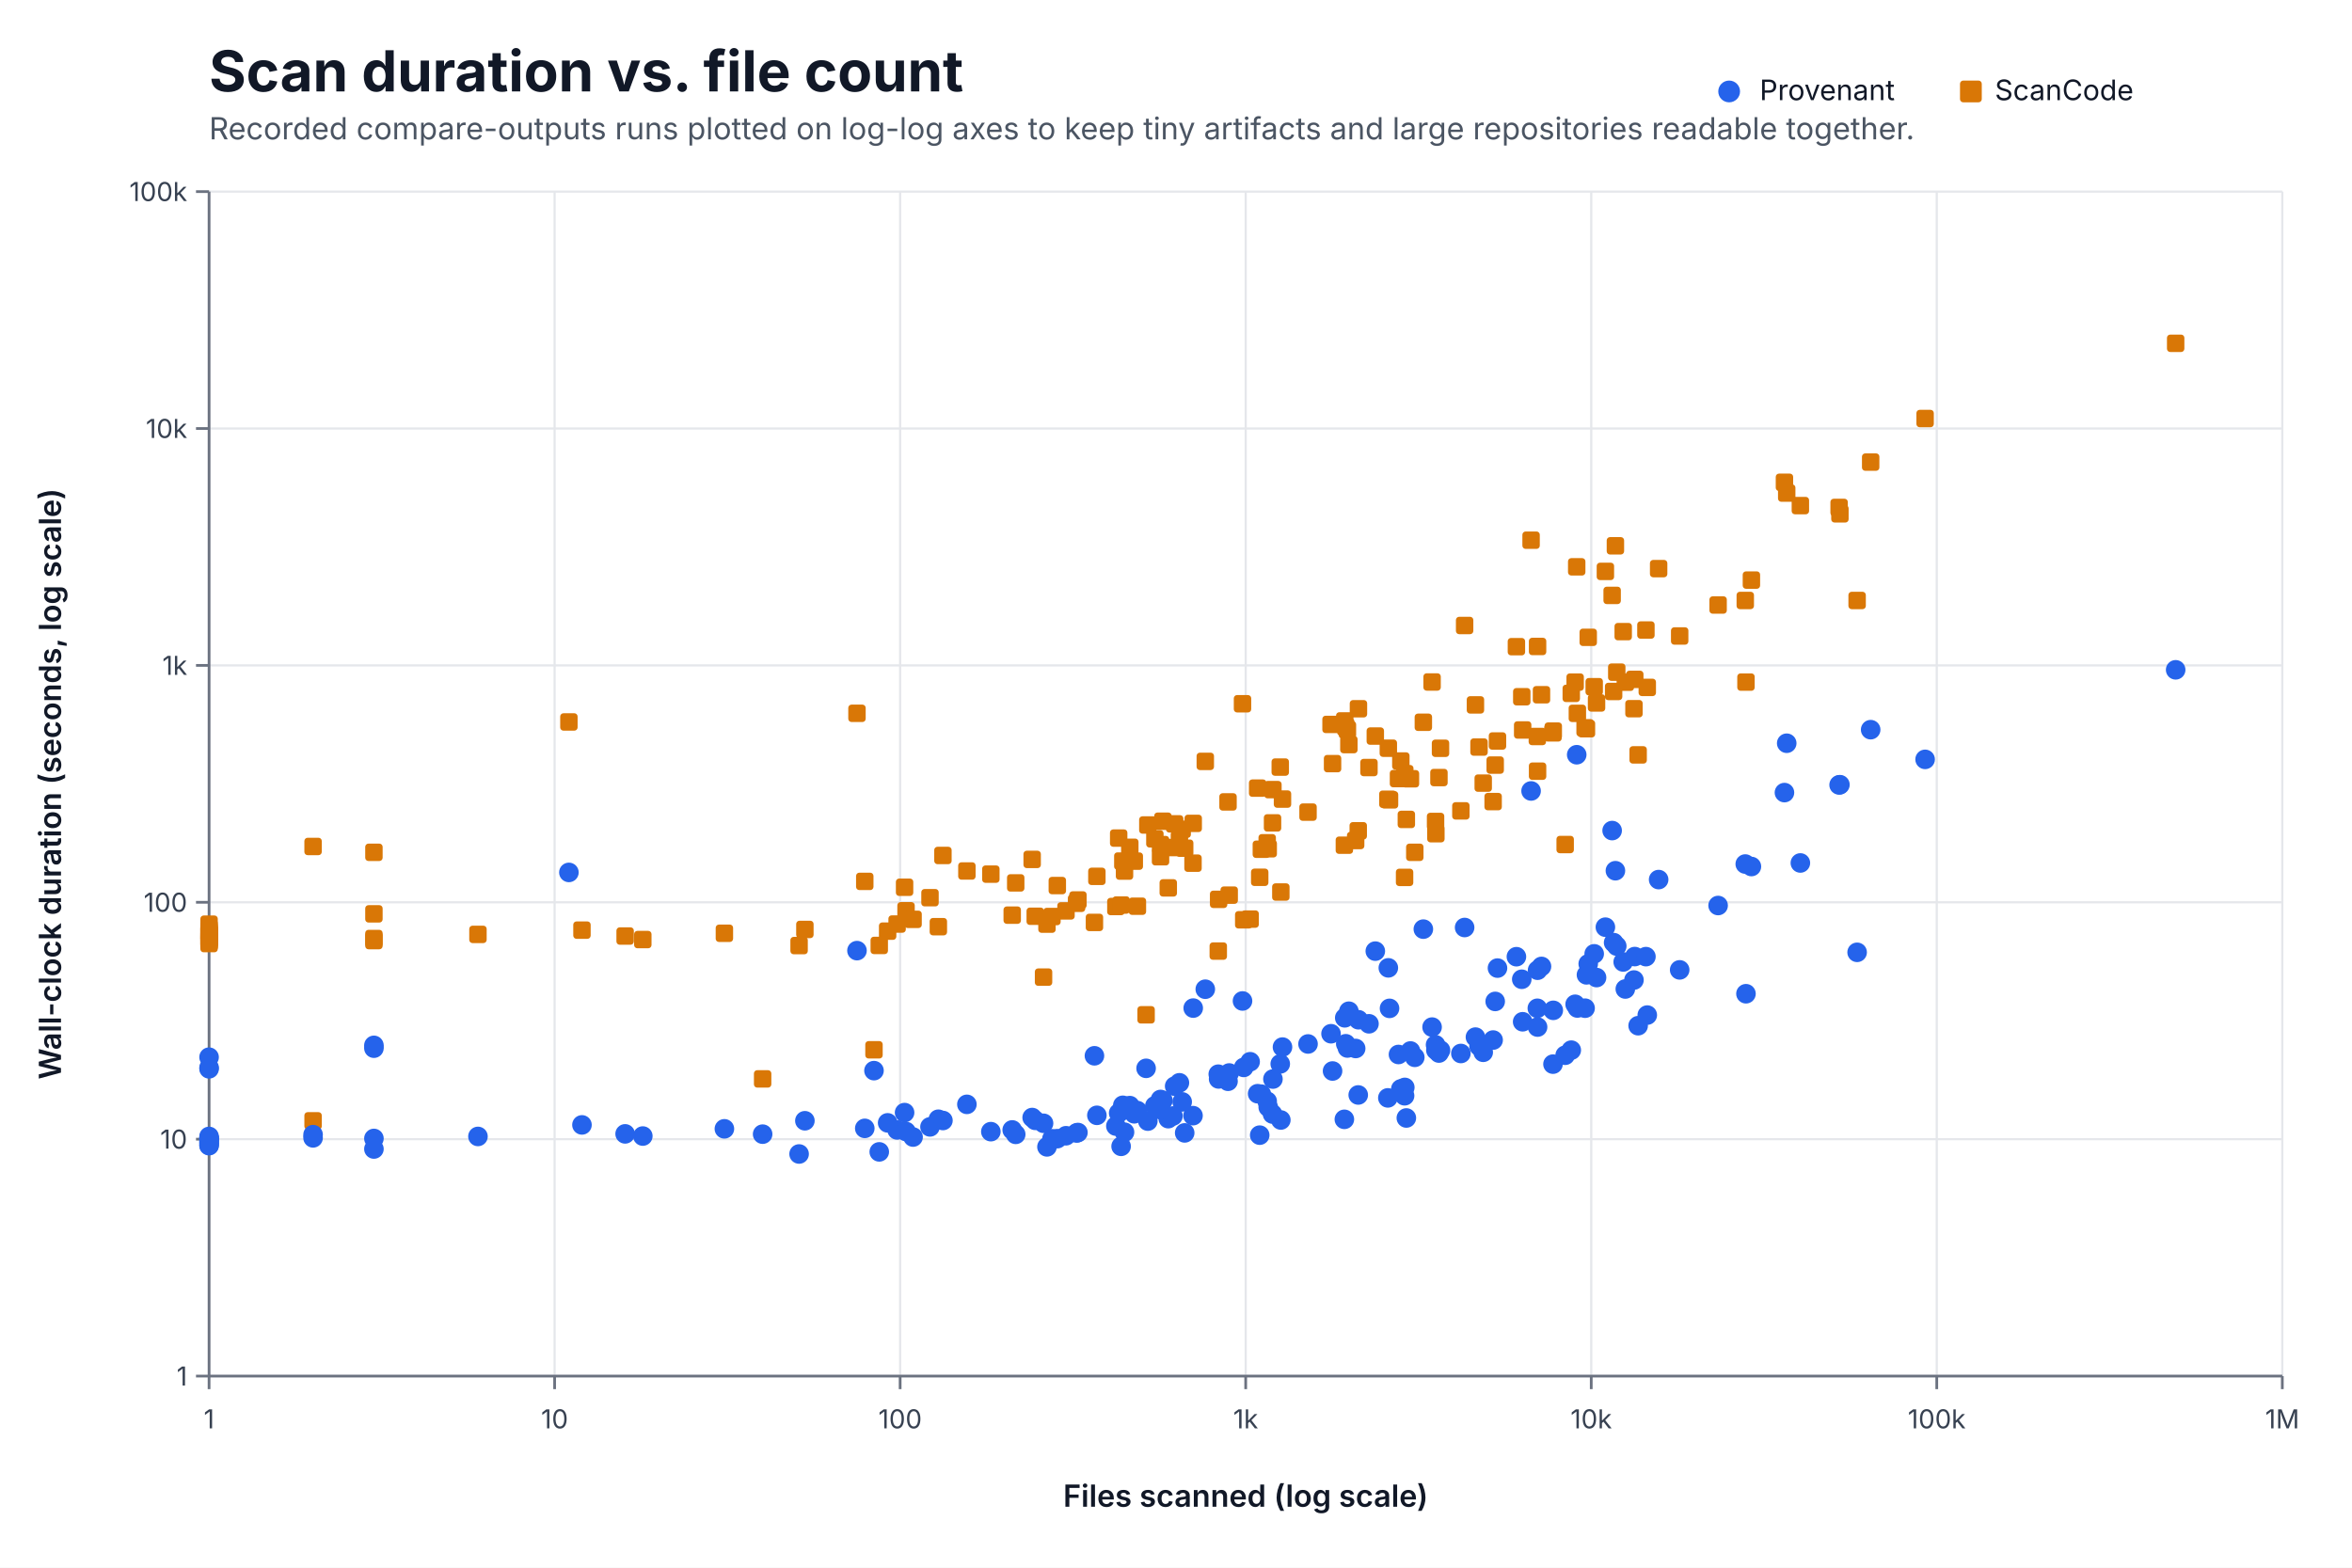
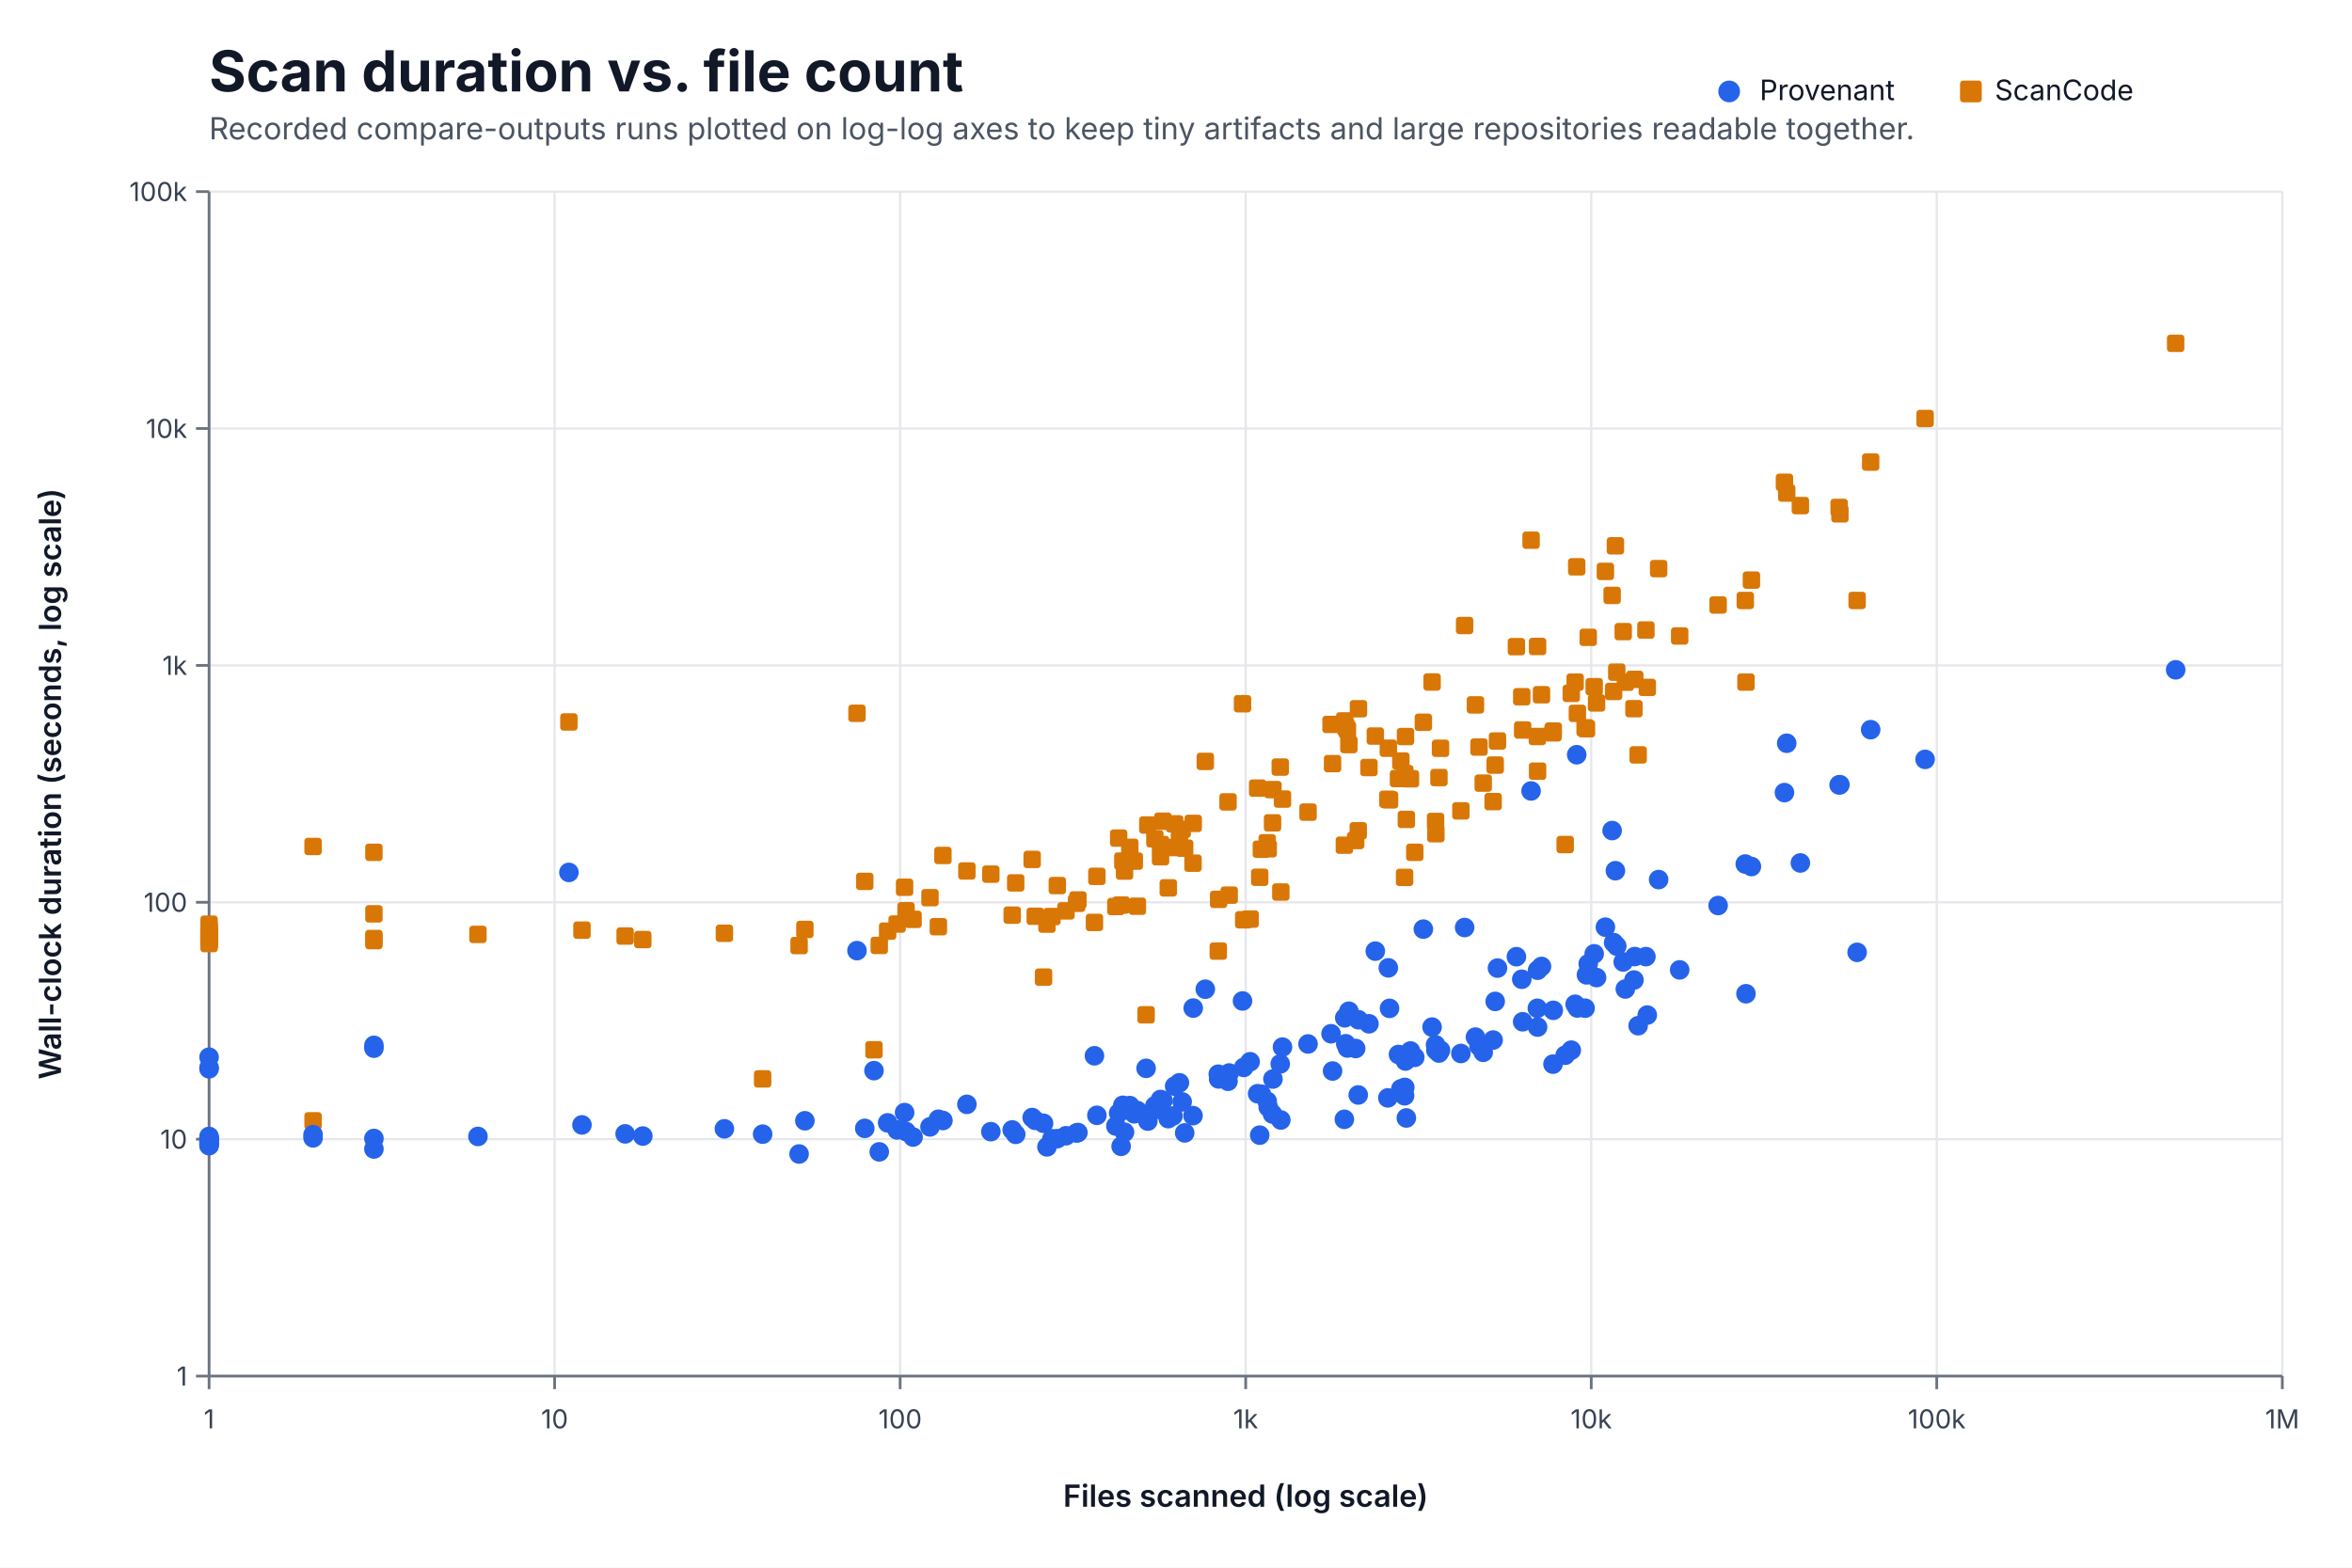
<svg xmlns="http://www.w3.org/2000/svg" width="1080" height="720" viewBox="0 0 1080 720" role="img" aria-labelledby="title desc">
  <style>
    text { font-family: -apple-system, BlinkMacSystemFont, "Segoe UI", sans-serif; fill: #111827; }
    .title { font-size: 26px; font-weight: 700; }
    .subtitle { font-size: 14px; fill: #4b5563; }
    .axis-label { font-size: 14px; font-weight: 600; }
    .tick { font-size: 12px; fill: #374151; }
    .grid { stroke: #e5e7eb; stroke-width: 1; }
    .axis { stroke: #6b7280; stroke-width: 1.25; }
    .legend-label { font-size: 13px; }
  </style>
  <rect x="0" y="0" width="1080" height="720" fill="white" />
  <text class="title" x="96" y="42">Scan duration vs. file count</text>
  <text class="subtitle" x="96" y="64">Recorded compare-outputs runs plotted on log-log axes to keep tiny artifacts and large repositories readable together.</text>
  <line class="grid" x1="96.00" y1="632.00" x2="1048.00" y2="632.00" />
  <line class="grid" x1="96.00" y1="523.20" x2="1048.00" y2="523.20" />
  <line class="grid" x1="96.00" y1="414.40" x2="1048.00" y2="414.40" />
  <line class="grid" x1="96.00" y1="305.60" x2="1048.00" y2="305.60" />
  <line class="grid" x1="96.00" y1="196.80" x2="1048.00" y2="196.80" />
  <line class="grid" x1="96.00" y1="88.00" x2="1048.00" y2="88.00" />
  <line class="grid" x1="96.00" y1="88.00" x2="96.00" y2="632.00" />
  <line class="grid" x1="254.67" y1="88.00" x2="254.67" y2="632.00" />
  <line class="grid" x1="413.33" y1="88.00" x2="413.33" y2="632.00" />
  <line class="grid" x1="572.00" y1="88.00" x2="572.00" y2="632.00" />
  <line class="grid" x1="730.67" y1="88.00" x2="730.67" y2="632.00" />
  <line class="grid" x1="889.33" y1="88.00" x2="889.33" y2="632.00" />
  <line class="grid" x1="1048.00" y1="88.00" x2="1048.00" y2="632.00" />
  <line class="axis" x1="96.00" y1="632.00" x2="1048.00" y2="632.00" />
  <line class="axis" x1="96.00" y1="88.00" x2="96.00" y2="632.00" />
  <line class="axis" x1="96.00" y1="632.00" x2="96.00" y2="638.00" />
  <text class="tick" x="96.00" y="656.00" text-anchor="middle">1</text>
  <line class="axis" x1="254.67" y1="632.00" x2="254.67" y2="638.00" />
  <text class="tick" x="254.67" y="656.00" text-anchor="middle">10</text>
  <line class="axis" x1="413.33" y1="632.00" x2="413.33" y2="638.00" />
  <text class="tick" x="413.33" y="656.00" text-anchor="middle">100</text>
  <line class="axis" x1="572.00" y1="632.00" x2="572.00" y2="638.00" />
  <text class="tick" x="572.00" y="656.00" text-anchor="middle">1k</text>
  <line class="axis" x1="730.67" y1="632.00" x2="730.67" y2="638.00" />
  <text class="tick" x="730.67" y="656.00" text-anchor="middle">10k</text>
  <line class="axis" x1="889.33" y1="632.00" x2="889.33" y2="638.00" />
  <text class="tick" x="889.33" y="656.00" text-anchor="middle">100k</text>
  <line class="axis" x1="1048.00" y1="632.00" x2="1048.00" y2="638.00" />
  <text class="tick" x="1048.00" y="656.00" text-anchor="middle">1M</text>
  <line class="axis" x1="90.00" y1="632.00" x2="96.00" y2="632.00" />
  <text class="tick" x="86.00" y="632.00" text-anchor="end" dominant-baseline="middle">1</text>
  <line class="axis" x1="90.00" y1="523.20" x2="96.00" y2="523.20" />
  <text class="tick" x="86.00" y="523.20" text-anchor="end" dominant-baseline="middle">10</text>
  <line class="axis" x1="90.00" y1="414.40" x2="96.00" y2="414.40" />
  <text class="tick" x="86.00" y="414.40" text-anchor="end" dominant-baseline="middle">100</text>
  <line class="axis" x1="90.00" y1="305.60" x2="96.00" y2="305.60" />
  <text class="tick" x="86.00" y="305.60" text-anchor="end" dominant-baseline="middle">1k</text>
  <line class="axis" x1="90.00" y1="196.80" x2="96.00" y2="196.80" />
  <text class="tick" x="86.00" y="196.80" text-anchor="end" dominant-baseline="middle">10k</text>
  <line class="axis" x1="90.00" y1="88.00" x2="96.00" y2="88.00" />
  <text class="tick" x="86.00" y="88.00" text-anchor="end" dominant-baseline="middle">100k</text>
  <text class="axis-label" x="572.00" y="692.00" text-anchor="middle">Files scanned (log scale)</text>
  <text class="axis-label" x="28" y="360.00" transform="rotate(-90 28 360.00)" text-anchor="middle">Wall-clock duration (seconds, log scale)</text>
  <g aria-label="Legend">
    <circle cx="794" cy="42" r="5" fill="#2563eb" />
    <text class="legend-label" x="808" y="46">Provenant</text>
    <rect x="900" y="37" width="10" height="10" fill="#d97706" rx="1.5" />
    <text class="legend-label" x="916" y="46">ScanCode</text>
  </g>
  <g aria-label="ScanCode points">
    <rect x="92.00" y="420.46" width="8" height="8" fill="#d97706" rx="1.5" />
    <rect x="92.00" y="423.47" width="8" height="8" fill="#d97706" rx="1.5" />
    <rect x="92.00" y="425.26" width="8" height="8" fill="#d97706" rx="1.5" />
    <rect x="92.00" y="424.52" width="8" height="8" fill="#d97706" rx="1.5" />
    <rect x="92.00" y="427.27" width="8" height="8" fill="#d97706" rx="1.5" />
    <rect x="92.00" y="422.38" width="8" height="8" fill="#d97706" rx="1.5" />
    <rect x="92.00" y="429.37" width="8" height="8" fill="#d97706" rx="1.5" />
    <rect x="92.00" y="428.44" width="8" height="8" fill="#d97706" rx="1.5" />
    <rect x="92.00" y="427.25" width="8" height="8" fill="#d97706" rx="1.5" />
    <rect x="92.00" y="424.52" width="8" height="8" fill="#d97706" rx="1.5" />
    <rect x="92.00" y="427.69" width="8" height="8" fill="#d97706" rx="1.5" />
    <rect x="92.00" y="424.87" width="8" height="8" fill="#d97706" rx="1.5" />
    <rect x="92.00" y="428.71" width="8" height="8" fill="#d97706" rx="1.5" />
    <rect x="139.76" y="510.78" width="8" height="8" fill="#d97706" rx="1.5" />
    <rect x="139.76" y="384.76" width="8" height="8" fill="#d97706" rx="1.5" />
    <rect x="167.70" y="427.04" width="8" height="8" fill="#d97706" rx="1.5" />
    <rect x="167.70" y="387.45" width="8" height="8" fill="#d97706" rx="1.5" />
    <rect x="167.70" y="427.99" width="8" height="8" fill="#d97706" rx="1.5" />
    <rect x="167.70" y="415.71" width="8" height="8" fill="#d97706" rx="1.5" />
    <rect x="215.47" y="425.14" width="8" height="8" fill="#d97706" rx="1.5" />
    <rect x="257.23" y="327.58" width="8" height="8" fill="#d97706" rx="1.5" />
    <rect x="263.23" y="423.19" width="8" height="8" fill="#d97706" rx="1.5" />
    <rect x="283.05" y="425.90" width="8" height="8" fill="#d97706" rx="1.5" />
    <rect x="291.17" y="427.52" width="8" height="8" fill="#d97706" rx="1.5" />
    <rect x="328.63" y="424.63" width="8" height="8" fill="#d97706" rx="1.5" />
    <rect x="346.19" y="491.51" width="8" height="8" fill="#d97706" rx="1.5" />
    <rect x="362.93" y="430.28" width="8" height="8" fill="#d97706" rx="1.5" />
    <rect x="365.59" y="422.87" width="8" height="8" fill="#d97706" rx="1.5" />
    <rect x="389.51" y="323.61" width="8" height="8" fill="#d97706" rx="1.5" />
    <rect x="393.09" y="400.80" width="8" height="8" fill="#d97706" rx="1.5" />
    <rect x="397.32" y="478.15" width="8" height="8" fill="#d97706" rx="1.5" />
    <rect x="399.74" y="430.21" width="8" height="8" fill="#d97706" rx="1.5" />
    <rect x="403.59" y="423.65" width="8" height="8" fill="#d97706" rx="1.5" />
    <rect x="407.94" y="420.39" width="8" height="8" fill="#d97706" rx="1.5" />
    <rect x="411.37" y="403.50" width="8" height="8" fill="#d97706" rx="1.5" />
    <rect x="412.04" y="414.30" width="8" height="8" fill="#d97706" rx="1.5" />
    <rect x="415.27" y="418.23" width="8" height="8" fill="#d97706" rx="1.5" />
    <rect x="423.04" y="408.29" width="8" height="8" fill="#d97706" rx="1.5" />
    <rect x="426.88" y="421.60" width="8" height="8" fill="#d97706" rx="1.5" />
    <rect x="428.98" y="388.90" width="8" height="8" fill="#d97706" rx="1.5" />
    <rect x="439.98" y="396.02" width="8" height="8" fill="#d97706" rx="1.5" />
    <rect x="450.98" y="397.47" width="8" height="8" fill="#d97706" rx="1.5" />
    <rect x="460.79" y="416.30" width="8" height="8" fill="#d97706" rx="1.5" />
    <rect x="462.40" y="401.49" width="8" height="8" fill="#d97706" rx="1.5" />
    <rect x="469.95" y="390.71" width="8" height="8" fill="#d97706" rx="1.5" />
    <rect x="471.36" y="416.81" width="8" height="8" fill="#d97706" rx="1.5" />
    <rect x="475.18" y="444.77" width="8" height="8" fill="#d97706" rx="1.5" />
    <rect x="476.75" y="420.44" width="8" height="8" fill="#d97706" rx="1.5" />
    <rect x="479.04" y="416.95" width="8" height="8" fill="#d97706" rx="1.5" />
    <rect x="481.50" y="402.72" width="8" height="8" fill="#d97706" rx="1.5" />
    <rect x="485.49" y="414.35" width="8" height="8" fill="#d97706" rx="1.5" />
    <rect x="490.34" y="410.86" width="8" height="8" fill="#d97706" rx="1.5" />
    <rect x="490.97" y="409.34" width="8" height="8" fill="#d97706" rx="1.5" />
    <rect x="498.55" y="419.64" width="8" height="8" fill="#d97706" rx="1.5" />
    <rect x="499.67" y="398.49" width="8" height="8" fill="#d97706" rx="1.5" />
    <rect x="508.39" y="412.34" width="8" height="8" fill="#d97706" rx="1.5" />
    <rect x="509.68" y="380.92" width="8" height="8" fill="#d97706" rx="1.5" />
    <rect x="510.80" y="411.66" width="8" height="8" fill="#d97706" rx="1.5" />
    <rect x="511.58" y="391.47" width="8" height="8" fill="#d97706" rx="1.5" />
    <rect x="512.36" y="396.07" width="8" height="8" fill="#d97706" rx="1.5" />
    <rect x="514.79" y="385.13" width="8" height="8" fill="#d97706" rx="1.5" />
    <rect x="516.85" y="391.50" width="8" height="8" fill="#d97706" rx="1.5" />
    <rect x="518.28" y="412.20" width="8" height="8" fill="#d97706" rx="1.5" />
    <rect x="522.27" y="462.08" width="8" height="8" fill="#d97706" rx="1.5" />
    <rect x="523.07" y="374.90" width="8" height="8" fill="#d97706" rx="1.5" />
    <rect x="526.30" y="381.25" width="8" height="8" fill="#d97706" rx="1.5" />
    <rect x="528.90" y="383.91" width="8" height="8" fill="#d97706" rx="1.5" />
    <rect x="528.90" y="389.48" width="8" height="8" fill="#d97706" rx="1.5" />
    <rect x="529.99" y="373.16" width="8" height="8" fill="#d97706" rx="1.5" />
    <rect x="532.45" y="403.78" width="8" height="8" fill="#d97706" rx="1.5" />
    <rect x="534.61" y="385.27" width="8" height="8" fill="#d97706" rx="1.5" />
    <rect x="535.39" y="374.38" width="8" height="8" fill="#d97706" rx="1.5" />
    <rect x="537.57" y="381.59" width="8" height="8" fill="#d97706" rx="1.5" />
    <rect x="538.84" y="376.84" width="8" height="8" fill="#d97706" rx="1.5" />
    <rect x="539.99" y="385.56" width="8" height="8" fill="#d97706" rx="1.5" />
    <rect x="543.81" y="392.44" width="8" height="8" fill="#d97706" rx="1.5" />
    <rect x="543.91" y="374.16" width="8" height="8" fill="#d97706" rx="1.5" />
    <rect x="549.45" y="345.68" width="8" height="8" fill="#d97706" rx="1.5" />
    <rect x="555.41" y="432.81" width="8" height="8" fill="#d97706" rx="1.5" />
    <rect x="555.57" y="409.04" width="8" height="8" fill="#d97706" rx="1.5" />
    <rect x="559.89" y="364.30" width="8" height="8" fill="#d97706" rx="1.5" />
    <rect x="560.43" y="407.11" width="8" height="8" fill="#d97706" rx="1.5" />
    <rect x="566.54" y="319.22" width="8" height="8" fill="#d97706" rx="1.5" />
    <rect x="567.10" y="418.44" width="8" height="8" fill="#d97706" rx="1.5" />
    <rect x="570.04" y="418.11" width="8" height="8" fill="#d97706" rx="1.5" />
    <rect x="573.49" y="357.97" width="8" height="8" fill="#d97706" rx="1.5" />
    <rect x="574.44" y="398.92" width="8" height="8" fill="#d97706" rx="1.5" />
    <rect x="575.19" y="386.04" width="8" height="8" fill="#d97706" rx="1.5" />
    <rect x="577.87" y="383.06" width="8" height="8" fill="#d97706" rx="1.5" />
    <rect x="578.35" y="385.81" width="8" height="8" fill="#d97706" rx="1.5" />
    <rect x="580.33" y="373.93" width="8" height="8" fill="#d97706" rx="1.5" />
    <rect x="580.51" y="358.66" width="8" height="8" fill="#d97706" rx="1.5" />
    <rect x="583.87" y="348.30" width="8" height="8" fill="#d97706" rx="1.5" />
    <rect x="584.14" y="405.69" width="8" height="8" fill="#d97706" rx="1.5" />
    <rect x="584.90" y="363.00" width="8" height="8" fill="#d97706" rx="1.5" />
    <rect x="596.63" y="368.99" width="8" height="8" fill="#d97706" rx="1.5" />
    <rect x="607.19" y="328.71" width="8" height="8" fill="#d97706" rx="1.5" />
    <rect x="607.89" y="346.71" width="8" height="8" fill="#d97706" rx="1.5" />
    <rect x="613.31" y="384.18" width="8" height="8" fill="#d97706" rx="1.5" />
    <rect x="613.49" y="327.10" width="8" height="8" fill="#d97706" rx="1.5" />
    <rect x="613.95" y="329.87" width="8" height="8" fill="#d97706" rx="1.5" />
    <rect x="614.72" y="331.19" width="8" height="8" fill="#d97706" rx="1.5" />
    <rect x="615.38" y="337.97" width="8" height="8" fill="#d97706" rx="1.5" />
    <rect x="618.50" y="382.03" width="8" height="8" fill="#d97706" rx="1.5" />
    <rect x="619.68" y="377.56" width="8" height="8" fill="#d97706" rx="1.5" />
    <rect x="619.78" y="321.51" width="8" height="8" fill="#d97706" rx="1.5" />
    <rect x="624.61" y="348.51" width="8" height="8" fill="#d97706" rx="1.5" />
    <rect x="627.52" y="334.06" width="8" height="8" fill="#d97706" rx="1.5" />
    <rect x="633.28" y="363.07" width="8" height="8" fill="#d97706" rx="1.5" />
    <rect x="633.50" y="339.64" width="8" height="8" fill="#d97706" rx="1.5" />
    <rect x="634.05" y="363.36" width="8" height="8" fill="#d97706" rx="1.5" />
    <rect x="638.16" y="353.58" width="8" height="8" fill="#d97706" rx="1.5" />
    <rect x="639.24" y="345.52" width="8" height="8" fill="#d97706" rx="1.5" />
    <rect x="640.96" y="398.96" width="8" height="8" fill="#d97706" rx="1.5" />
    <rect x="641.06" y="351.33" width="8" height="8" fill="#d97706" rx="1.5" />
+     <rect x="641.37" y="334.28" width="8" height="8" fill="#d97706" rx="1.5" />
    <rect x="641.77" y="372.34" width="8" height="8" fill="#d97706" rx="1.5" />
    <rect x="643.66" y="353.67" width="8" height="8" fill="#d97706" rx="1.5" />
    <rect x="645.65" y="387.44" width="8" height="8" fill="#d97706" rx="1.5" />
    <rect x="649.58" y="327.73" width="8" height="8" fill="#d97706" rx="1.5" />
    <rect x="653.59" y="309.22" width="8" height="8" fill="#d97706" rx="1.5" />
    <rect x="655.19" y="373.28" width="8" height="8" fill="#d97706" rx="1.5" />
    <rect x="655.34" y="378.89" width="8" height="8" fill="#d97706" rx="1.5" />
    <rect x="656.74" y="353.11" width="8" height="8" fill="#d97706" rx="1.5" />
    <rect x="657.46" y="339.67" width="8" height="8" fill="#d97706" rx="1.5" />
    <rect x="666.81" y="368.42" width="8" height="8" fill="#d97706" rx="1.5" />
    <rect x="668.53" y="283.27" width="8" height="8" fill="#d97706" rx="1.5" />
    <rect x="673.50" y="319.74" width="8" height="8" fill="#d97706" rx="1.5" />
    <rect x="675.14" y="339.11" width="8" height="8" fill="#d97706" rx="1.5" />
    <rect x="677.07" y="355.67" width="8" height="8" fill="#d97706" rx="1.5" />
    <rect x="681.62" y="364.16" width="8" height="8" fill="#d97706" rx="1.5" />
    <rect x="682.57" y="347.38" width="8" height="8" fill="#d97706" rx="1.5" />
    <rect x="683.62" y="336.32" width="8" height="8" fill="#d97706" rx="1.5" />
    <rect x="692.31" y="293.00" width="8" height="8" fill="#d97706" rx="1.5" />
    <rect x="694.77" y="315.99" width="8" height="8" fill="#d97706" rx="1.5" />
    <rect x="695.18" y="331.26" width="8" height="8" fill="#d97706" rx="1.5" />
    <rect x="699.05" y="244.10" width="8" height="8" fill="#d97706" rx="1.5" />
    <rect x="701.92" y="334.25" width="8" height="8" fill="#d97706" rx="1.5" />
    <rect x="702.03" y="350.18" width="8" height="8" fill="#d97706" rx="1.5" />
    <rect x="702.03" y="292.91" width="8" height="8" fill="#d97706" rx="1.5" />
    <rect x="703.83" y="315.08" width="8" height="8" fill="#d97706" rx="1.5" />
    <rect x="709.11" y="332.59" width="8" height="8" fill="#d97706" rx="1.5" />
    <rect x="709.24" y="331.79" width="8" height="8" fill="#d97706" rx="1.5" />
    <rect x="714.70" y="383.87" width="8" height="8" fill="#d97706" rx="1.5" />
    <rect x="717.50" y="314.45" width="8" height="8" fill="#d97706" rx="1.5" />
    <rect x="719.28" y="309.28" width="8" height="8" fill="#d97706" rx="1.5" />
    <rect x="720.00" y="256.33" width="8" height="8" fill="#d97706" rx="1.5" />
    <rect x="720.30" y="323.62" width="8" height="8" fill="#d97706" rx="1.5" />
    <rect x="723.85" y="330.25" width="8" height="8" fill="#d97706" rx="1.5" />
    <rect x="724.48" y="330.69" width="8" height="8" fill="#d97706" rx="1.5" />
    <rect x="725.29" y="288.71" width="8" height="8" fill="#d97706" rx="1.5" />
    <rect x="728.03" y="311.39" width="8" height="8" fill="#d97706" rx="1.5" />
    <rect x="729.11" y="318.85" width="8" height="8" fill="#d97706" rx="1.5" />
    <rect x="733.17" y="258.43" width="8" height="8" fill="#d97706" rx="1.5" />
    <rect x="736.27" y="269.45" width="8" height="8" fill="#d97706" rx="1.5" />
    <rect x="736.95" y="313.57" width="8" height="8" fill="#d97706" rx="1.5" />
    <rect x="737.77" y="246.68" width="8" height="8" fill="#d97706" rx="1.5" />
    <rect x="738.39" y="304.71" width="8" height="8" fill="#d97706" rx="1.5" />
    <rect x="741.35" y="286.09" width="8" height="8" fill="#d97706" rx="1.5" />
    <rect x="742.32" y="309.33" width="8" height="8" fill="#d97706" rx="1.5" />
    <rect x="746.29" y="321.48" width="8" height="8" fill="#d97706" rx="1.5" />
    <rect x="746.66" y="308.03" width="8" height="8" fill="#d97706" rx="1.5" />
    <rect x="748.21" y="342.70" width="8" height="8" fill="#d97706" rx="1.5" />
    <rect x="751.78" y="285.35" width="8" height="8" fill="#d97706" rx="1.5" />
    <rect x="752.40" y="311.70" width="8" height="8" fill="#d97706" rx="1.5" />
    <rect x="757.62" y="257.15" width="8" height="8" fill="#d97706" rx="1.5" />
    <rect x="767.28" y="288.09" width="8" height="8" fill="#d97706" rx="1.5" />
    <rect x="784.93" y="273.87" width="8" height="8" fill="#d97706" rx="1.5" />
    <rect x="797.40" y="271.78" width="8" height="8" fill="#d97706" rx="1.5" />
    <rect x="797.72" y="309.27" width="8" height="8" fill="#d97706" rx="1.5" />
    <rect x="800.22" y="262.42" width="8" height="8" fill="#d97706" rx="1.5" />
    <rect x="815.39" y="217.51" width="8" height="8" fill="#d97706" rx="1.5" />
    <rect x="816.43" y="222.46" width="8" height="8" fill="#d97706" rx="1.5" />
    <rect x="822.70" y="228.21" width="8" height="8" fill="#d97706" rx="1.5" />
    <rect x="840.49" y="229.06" width="8" height="8" fill="#d97706" rx="1.5" />
    <rect x="840.86" y="231.99" width="8" height="8" fill="#d97706" rx="1.5" />
    <rect x="848.76" y="271.78" width="8" height="8" fill="#d97706" rx="1.5" />
    <rect x="854.98" y="208.23" width="8" height="8" fill="#d97706" rx="1.5" />
    <rect x="879.98" y="188.22" width="8" height="8" fill="#d97706" rx="1.5" />
    <rect x="995.03" y="153.67" width="8" height="8" fill="#d97706" rx="1.5" />
  </g>
  <g aria-label="Provenant points">
    <circle cx="96.00" cy="522.92" r="4.5" fill="#2563eb" />
    <circle cx="96.00" cy="522.78" r="4.5" fill="#2563eb" />
    <circle cx="96.00" cy="522.68" r="4.5" fill="#2563eb" />
    <circle cx="96.00" cy="521.94" r="4.5" fill="#2563eb" />
    <circle cx="96.00" cy="524.83" r="4.5" fill="#2563eb" />
    <circle cx="96.00" cy="490.35" r="4.5" fill="#2563eb" />
    <circle cx="96.00" cy="485.54" r="4.5" fill="#2563eb" />
    <circle cx="96.00" cy="526.17" r="4.5" fill="#2563eb" />
    <circle cx="96.00" cy="524.11" r="4.5" fill="#2563eb" />
    <circle cx="96.00" cy="525.13" r="4.5" fill="#2563eb" />
    <circle cx="96.00" cy="523.72" r="4.5" fill="#2563eb" />
    <circle cx="96.00" cy="490.88" r="4.5" fill="#2563eb" />
    <circle cx="96.00" cy="525.97" r="4.5" fill="#2563eb" />
    <circle cx="143.76" cy="521.12" r="4.5" fill="#2563eb" />
    <circle cx="143.76" cy="522.59" r="4.5" fill="#2563eb" />
    <circle cx="171.70" cy="522.87" r="4.5" fill="#2563eb" />
    <circle cx="171.70" cy="527.71" r="4.5" fill="#2563eb" />
    <circle cx="171.70" cy="480.11" r="4.5" fill="#2563eb" />
    <circle cx="171.70" cy="481.40" r="4.5" fill="#2563eb" />
    <circle cx="219.47" cy="521.94" r="4.5" fill="#2563eb" />
    <circle cx="261.23" cy="400.68" r="4.5" fill="#2563eb" />
    <circle cx="267.23" cy="516.64" r="4.5" fill="#2563eb" />
    <circle cx="287.05" cy="520.76" r="4.5" fill="#2563eb" />
    <circle cx="295.17" cy="521.76" r="4.5" fill="#2563eb" />
    <circle cx="332.63" cy="518.44" r="4.5" fill="#2563eb" />
    <circle cx="350.19" cy="520.89" r="4.5" fill="#2563eb" />
    <circle cx="366.93" cy="530.00" r="4.5" fill="#2563eb" />
    <circle cx="369.59" cy="514.74" r="4.5" fill="#2563eb" />
    <circle cx="393.51" cy="436.60" r="4.5" fill="#2563eb" />
    <circle cx="397.09" cy="518.23" r="4.5" fill="#2563eb" />
    <circle cx="401.32" cy="491.72" r="4.5" fill="#2563eb" />
    <circle cx="403.74" cy="529.03" r="4.5" fill="#2563eb" />
    <circle cx="407.59" cy="515.70" r="4.5" fill="#2563eb" />
    <circle cx="411.94" cy="518.95" r="4.5" fill="#2563eb" />
    <circle cx="415.37" cy="510.99" r="4.5" fill="#2563eb" />
    <circle cx="416.04" cy="519.69" r="4.5" fill="#2563eb" />
    <circle cx="419.27" cy="522.22" r="4.5" fill="#2563eb" />
    <circle cx="427.04" cy="517.55" r="4.5" fill="#2563eb" />
    <circle cx="430.88" cy="514.04" r="4.5" fill="#2563eb" />
    <circle cx="432.98" cy="514.62" r="4.5" fill="#2563eb" />
    <circle cx="443.98" cy="507.20" r="4.5" fill="#2563eb" />
    <circle cx="454.98" cy="519.74" r="4.5" fill="#2563eb" />
    <circle cx="464.79" cy="518.95" r="4.5" fill="#2563eb" />
    <circle cx="466.40" cy="520.98" r="4.5" fill="#2563eb" />
    <circle cx="473.95" cy="513.26" r="4.5" fill="#2563eb" />
    <circle cx="475.36" cy="514.55" r="4.5" fill="#2563eb" />
    <circle cx="479.18" cy="515.90" r="4.5" fill="#2563eb" />
    <circle cx="480.75" cy="526.73" r="4.5" fill="#2563eb" />
    <circle cx="483.04" cy="523.01" r="4.5" fill="#2563eb" />
    <circle cx="485.50" cy="522.96" r="4.5" fill="#2563eb" />
    <circle cx="489.49" cy="521.62" r="4.5" fill="#2563eb" />
    <circle cx="494.34" cy="520.36" r="4.5" fill="#2563eb" />
    <circle cx="494.97" cy="520.14" r="4.5" fill="#2563eb" />
    <circle cx="502.55" cy="484.90" r="4.5" fill="#2563eb" />
    <circle cx="503.67" cy="512.24" r="4.5" fill="#2563eb" />
    <circle cx="512.39" cy="517.17" r="4.5" fill="#2563eb" />
    <circle cx="513.68" cy="511.20" r="4.5" fill="#2563eb" />
    <circle cx="514.80" cy="526.48" r="4.5" fill="#2563eb" />
    <circle cx="515.58" cy="507.64" r="4.5" fill="#2563eb" />
    <circle cx="516.36" cy="520.00" r="4.5" fill="#2563eb" />
    <circle cx="518.79" cy="507.78" r="4.5" fill="#2563eb" />
    <circle cx="520.85" cy="511.54" r="4.5" fill="#2563eb" />
    <circle cx="522.28" cy="510.08" r="4.5" fill="#2563eb" />
    <circle cx="526.27" cy="490.66" r="4.5" fill="#2563eb" />
    <circle cx="527.07" cy="514.90" r="4.5" fill="#2563eb" />
    <circle cx="530.30" cy="507.88" r="4.5" fill="#2563eb" />
    <circle cx="532.90" cy="504.96" r="4.5" fill="#2563eb" />
    <circle cx="532.90" cy="509.65" r="4.5" fill="#2563eb" />
    <circle cx="533.99" cy="505.42" r="4.5" fill="#2563eb" />
    <circle cx="536.45" cy="513.77" r="4.5" fill="#2563eb" />
    <circle cx="538.61" cy="512.54" r="4.5" fill="#2563eb" />
    <circle cx="539.39" cy="498.86" r="4.5" fill="#2563eb" />
    <circle cx="541.57" cy="497.30" r="4.5" fill="#2563eb" />
    <circle cx="542.84" cy="506.07" r="4.5" fill="#2563eb" />
    <circle cx="543.99" cy="520.31" r="4.5" fill="#2563eb" />
    <circle cx="547.81" cy="512.39" r="4.5" fill="#2563eb" />
    <circle cx="547.91" cy="462.99" r="4.5" fill="#2563eb" />
    <circle cx="553.45" cy="454.32" r="4.5" fill="#2563eb" />
    <circle cx="559.41" cy="493.35" r="4.5" fill="#2563eb" />
    <circle cx="559.57" cy="495.53" r="4.5" fill="#2563eb" />
    <circle cx="563.89" cy="496.60" r="4.5" fill="#2563eb" />
    <circle cx="564.43" cy="492.80" r="4.5" fill="#2563eb" />
    <circle cx="570.54" cy="459.72" r="4.5" fill="#2563eb" />
    <circle cx="571.10" cy="490.24" r="4.5" fill="#2563eb" />
    <circle cx="574.04" cy="487.63" r="4.5" fill="#2563eb" />
    <circle cx="577.49" cy="502.31" r="4.5" fill="#2563eb" />
    <circle cx="578.44" cy="521.35" r="4.5" fill="#2563eb" />
    <circle cx="579.19" cy="502.52" r="4.5" fill="#2563eb" />
    <circle cx="581.87" cy="505.77" r="4.5" fill="#2563eb" />
    <circle cx="582.35" cy="508.50" r="4.5" fill="#2563eb" />
    <circle cx="584.33" cy="511.65" r="4.5" fill="#2563eb" />
    <circle cx="584.51" cy="495.58" r="4.5" fill="#2563eb" />
    <circle cx="587.87" cy="488.62" r="4.5" fill="#2563eb" />
    <circle cx="588.14" cy="514.39" r="4.5" fill="#2563eb" />
    <circle cx="588.90" cy="480.90" r="4.5" fill="#2563eb" />
    <circle cx="600.63" cy="479.47" r="4.5" fill="#2563eb" />
    <circle cx="611.19" cy="474.77" r="4.5" fill="#2563eb" />
    <circle cx="611.89" cy="491.89" r="4.5" fill="#2563eb" />
    <circle cx="617.31" cy="514.08" r="4.5" fill="#2563eb" />
    <circle cx="617.49" cy="467.46" r="4.5" fill="#2563eb" />
    <circle cx="617.95" cy="479.38" r="4.5" fill="#2563eb" />
    <circle cx="618.72" cy="481.32" r="4.5" fill="#2563eb" />
    <circle cx="619.38" cy="464.43" r="4.5" fill="#2563eb" />
    <circle cx="622.50" cy="481.54" r="4.5" fill="#2563eb" />
    <circle cx="623.68" cy="502.89" r="4.5" fill="#2563eb" />
    <circle cx="623.78" cy="468.34" r="4.5" fill="#2563eb" />
    <circle cx="628.61" cy="470.20" r="4.5" fill="#2563eb" />
    <circle cx="631.52" cy="436.83" r="4.5" fill="#2563eb" />
    <circle cx="637.28" cy="504.23" r="4.5" fill="#2563eb" />
    <circle cx="637.50" cy="444.51" r="4.5" fill="#2563eb" />
    <circle cx="638.05" cy="463.12" r="4.5" fill="#2563eb" />
    <circle cx="642.16" cy="484.30" r="4.5" fill="#2563eb" />
    <circle cx="643.24" cy="500.11" r="4.5" fill="#2563eb" />
    <circle cx="644.96" cy="503.26" r="4.5" fill="#2563eb" />
    <circle cx="645.06" cy="499.42" r="4.5" fill="#2563eb" />
+     <circle cx="645.37" cy="487.30" r="4.5" fill="#2563eb" />
    <circle cx="645.77" cy="513.46" r="4.5" fill="#2563eb" />
    <circle cx="647.66" cy="482.69" r="4.5" fill="#2563eb" />
    <circle cx="649.65" cy="485.60" r="4.5" fill="#2563eb" />
    <circle cx="653.58" cy="426.73" r="4.5" fill="#2563eb" />
    <circle cx="657.59" cy="471.72" r="4.5" fill="#2563eb" />
    <circle cx="659.19" cy="479.87" r="4.5" fill="#2563eb" />
    <circle cx="659.34" cy="482.33" r="4.5" fill="#2563eb" />
    <circle cx="660.74" cy="483.64" r="4.5" fill="#2563eb" />
    <circle cx="661.46" cy="482.35" r="4.5" fill="#2563eb" />
    <circle cx="670.81" cy="483.84" r="4.5" fill="#2563eb" />
    <circle cx="672.53" cy="425.98" r="4.5" fill="#2563eb" />
    <circle cx="677.50" cy="476.32" r="4.5" fill="#2563eb" />
    <circle cx="679.14" cy="480.47" r="4.5" fill="#2563eb" />
    <circle cx="681.07" cy="483.29" r="4.5" fill="#2563eb" />
    <circle cx="685.62" cy="477.67" r="4.5" fill="#2563eb" />
    <circle cx="686.57" cy="459.93" r="4.5" fill="#2563eb" />
    <circle cx="687.62" cy="444.62" r="4.5" fill="#2563eb" />
    <circle cx="696.31" cy="439.39" r="4.5" fill="#2563eb" />
    <circle cx="698.77" cy="449.75" r="4.5" fill="#2563eb" />
    <circle cx="699.18" cy="469.27" r="4.5" fill="#2563eb" />
    <circle cx="703.05" cy="363.27" r="4.5" fill="#2563eb" />
    <circle cx="705.92" cy="463.08" r="4.5" fill="#2563eb" />
    <circle cx="706.03" cy="471.70" r="4.5" fill="#2563eb" />
    <circle cx="706.03" cy="445.60" r="4.5" fill="#2563eb" />
    <circle cx="707.83" cy="443.86" r="4.5" fill="#2563eb" />
    <circle cx="713.11" cy="488.73" r="4.5" fill="#2563eb" />
    <circle cx="713.24" cy="464.02" r="4.5" fill="#2563eb" />
    <circle cx="718.70" cy="484.65" r="4.5" fill="#2563eb" />
    <circle cx="721.50" cy="482.31" r="4.5" fill="#2563eb" />
    <circle cx="723.28" cy="461.24" r="4.5" fill="#2563eb" />
    <circle cx="724.00" cy="346.63" r="4.5" fill="#2563eb" />
    <circle cx="724.30" cy="462.95" r="4.5" fill="#2563eb" />
    <circle cx="727.85" cy="463.04" r="4.5" fill="#2563eb" />
    <circle cx="728.48" cy="447.72" r="4.5" fill="#2563eb" />
    <circle cx="729.29" cy="442.66" r="4.5" fill="#2563eb" />
    <circle cx="732.03" cy="438.07" r="4.5" fill="#2563eb" />
    <circle cx="733.11" cy="448.97" r="4.5" fill="#2563eb" />
    <circle cx="737.17" cy="425.83" r="4.5" fill="#2563eb" />
    <circle cx="740.27" cy="381.46" r="4.5" fill="#2563eb" />
    <circle cx="740.95" cy="432.92" r="4.5" fill="#2563eb" />
    <circle cx="741.77" cy="399.90" r="4.5" fill="#2563eb" />
    <circle cx="742.39" cy="434.52" r="4.5" fill="#2563eb" />
    <circle cx="745.35" cy="441.80" r="4.5" fill="#2563eb" />
    <circle cx="746.32" cy="454.22" r="4.5" fill="#2563eb" />
    <circle cx="750.29" cy="450.10" r="4.5" fill="#2563eb" />
    <circle cx="750.66" cy="439.33" r="4.5" fill="#2563eb" />
    <circle cx="752.21" cy="471.08" r="4.5" fill="#2563eb" />
    <circle cx="755.78" cy="439.36" r="4.5" fill="#2563eb" />
    <circle cx="756.40" cy="466.20" r="4.5" fill="#2563eb" />
    <circle cx="761.62" cy="403.97" r="4.5" fill="#2563eb" />
    <circle cx="771.28" cy="445.44" r="4.5" fill="#2563eb" />
    <circle cx="788.93" cy="415.88" r="4.5" fill="#2563eb" />
    <circle cx="801.40" cy="396.83" r="4.5" fill="#2563eb" />
    <circle cx="801.72" cy="456.40" r="4.5" fill="#2563eb" />
    <circle cx="804.22" cy="397.97" r="4.5" fill="#2563eb" />
    <circle cx="819.39" cy="364.02" r="4.5" fill="#2563eb" />
    <circle cx="820.43" cy="341.35" r="4.5" fill="#2563eb" />
    <circle cx="826.70" cy="396.34" r="4.5" fill="#2563eb" />
    <circle cx="844.49" cy="360.50" r="4.5" fill="#2563eb" />
    <circle cx="844.86" cy="360.39" r="4.5" fill="#2563eb" />
    <circle cx="852.76" cy="437.38" r="4.5" fill="#2563eb" />
    <circle cx="858.98" cy="335.12" r="4.5" fill="#2563eb" />
    <circle cx="883.98" cy="348.76" r="4.5" fill="#2563eb" />
    <circle cx="999.03" cy="307.63" r="4.5" fill="#2563eb" />
  </g>
</svg>
